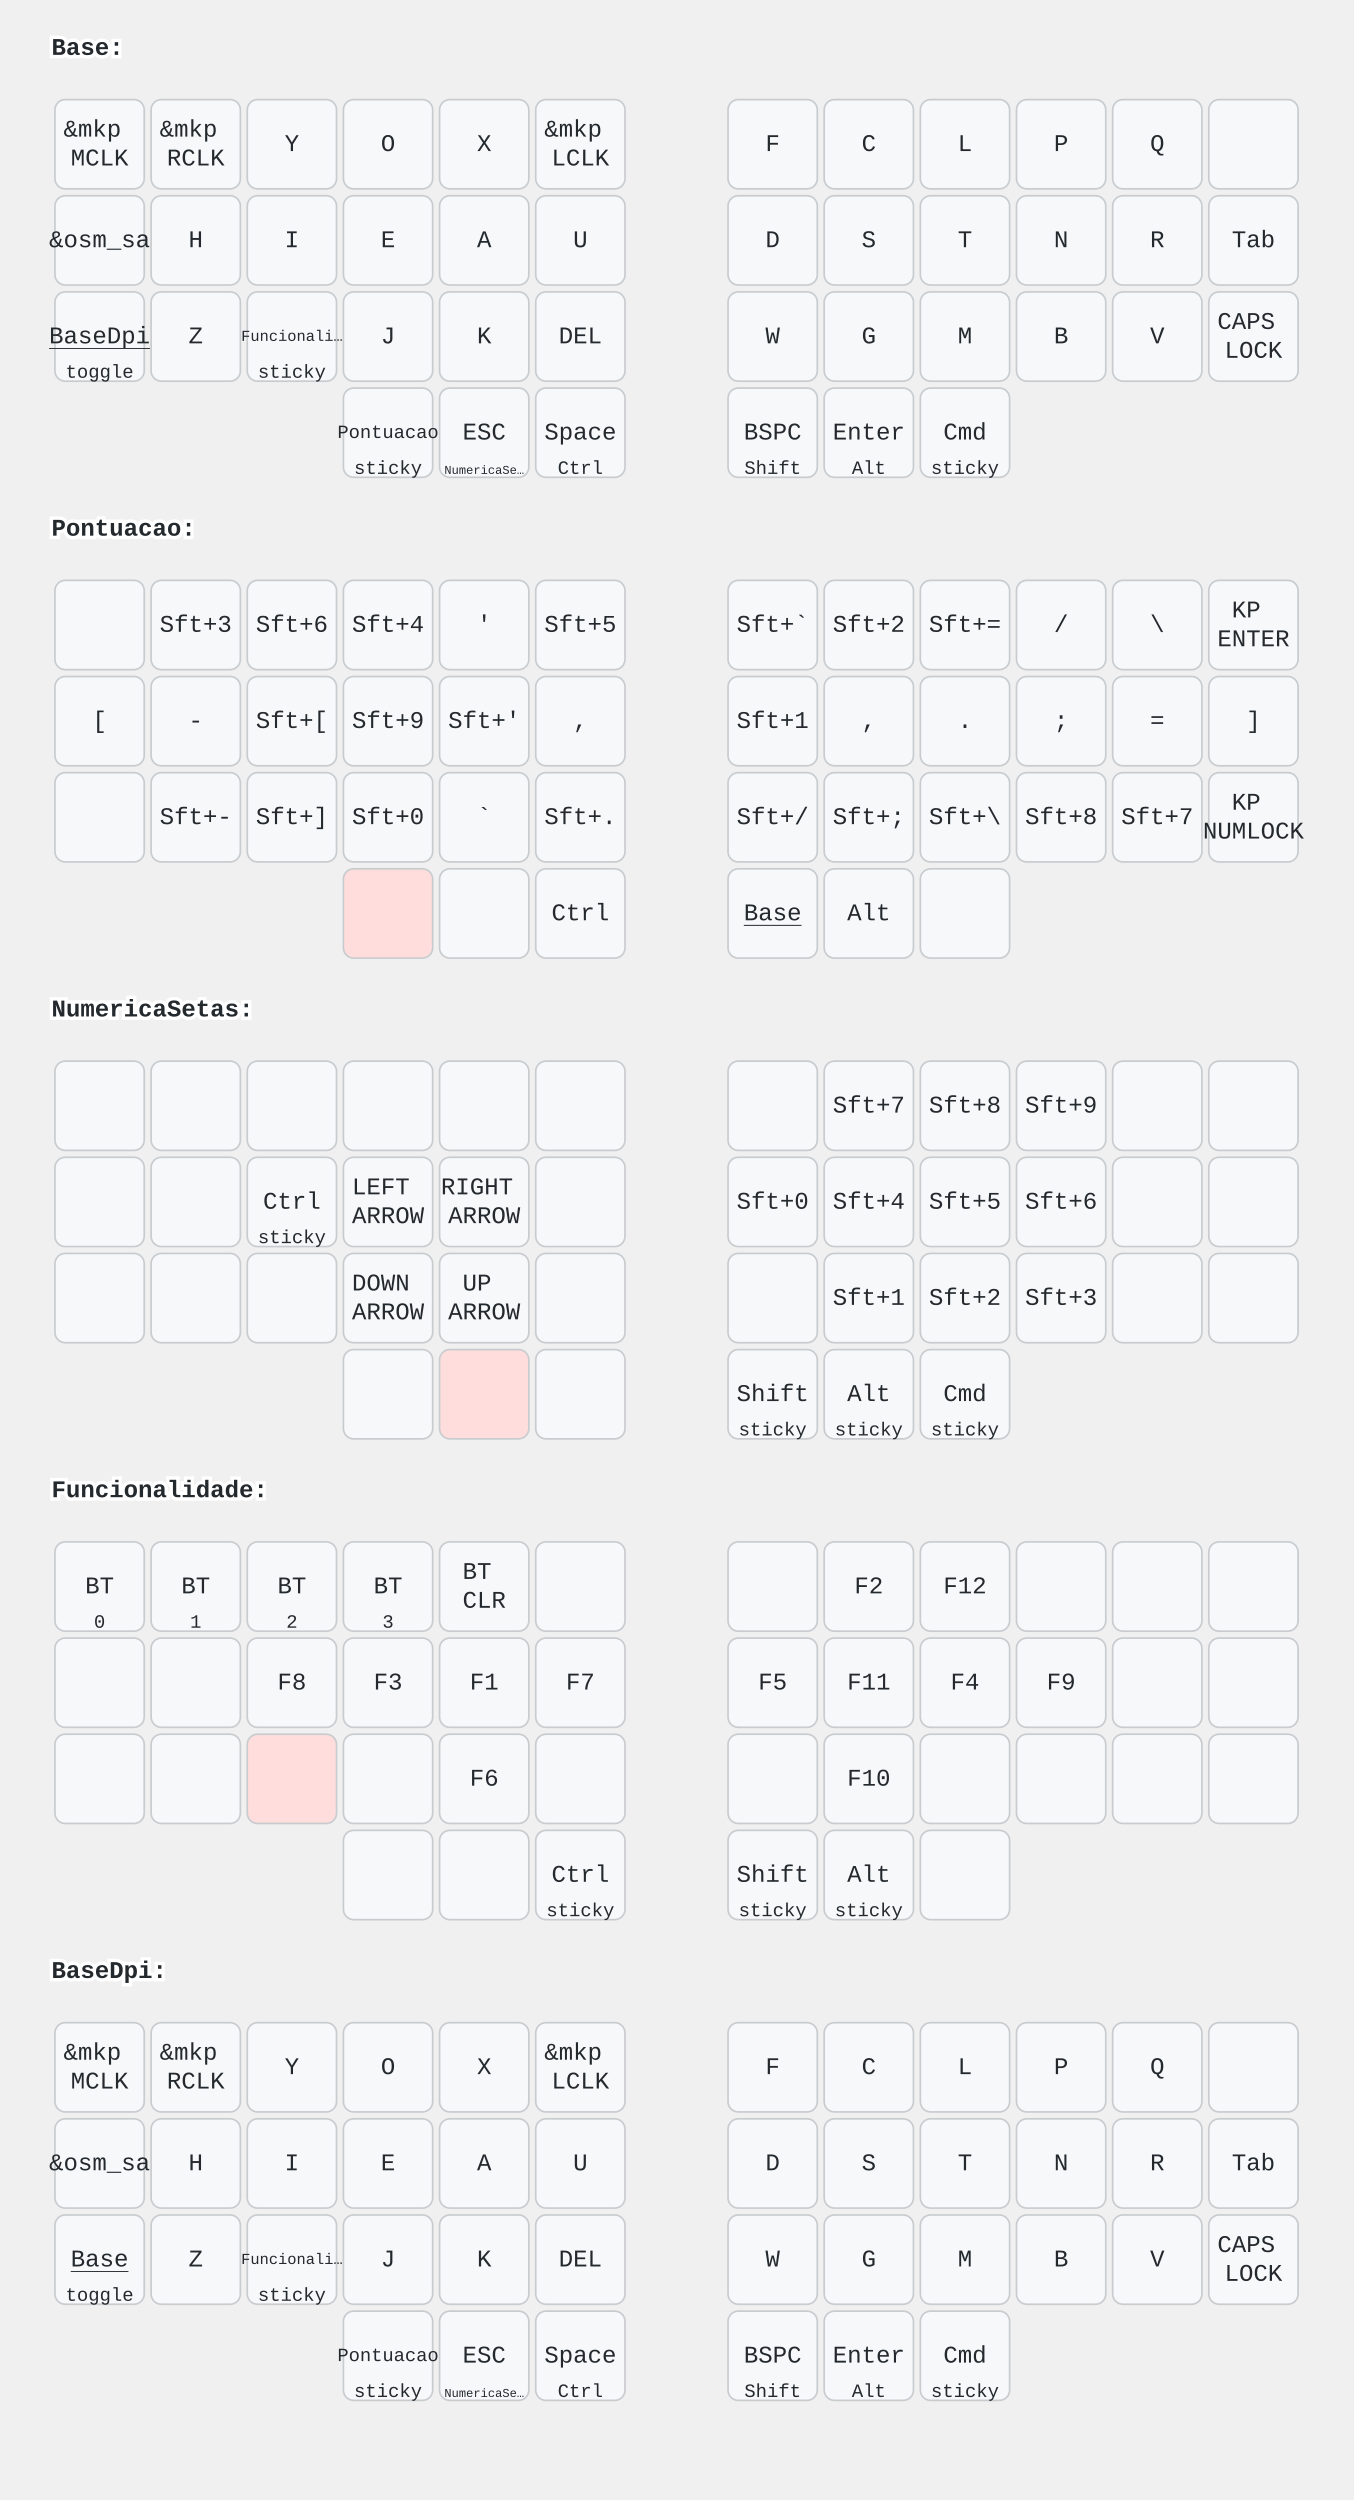
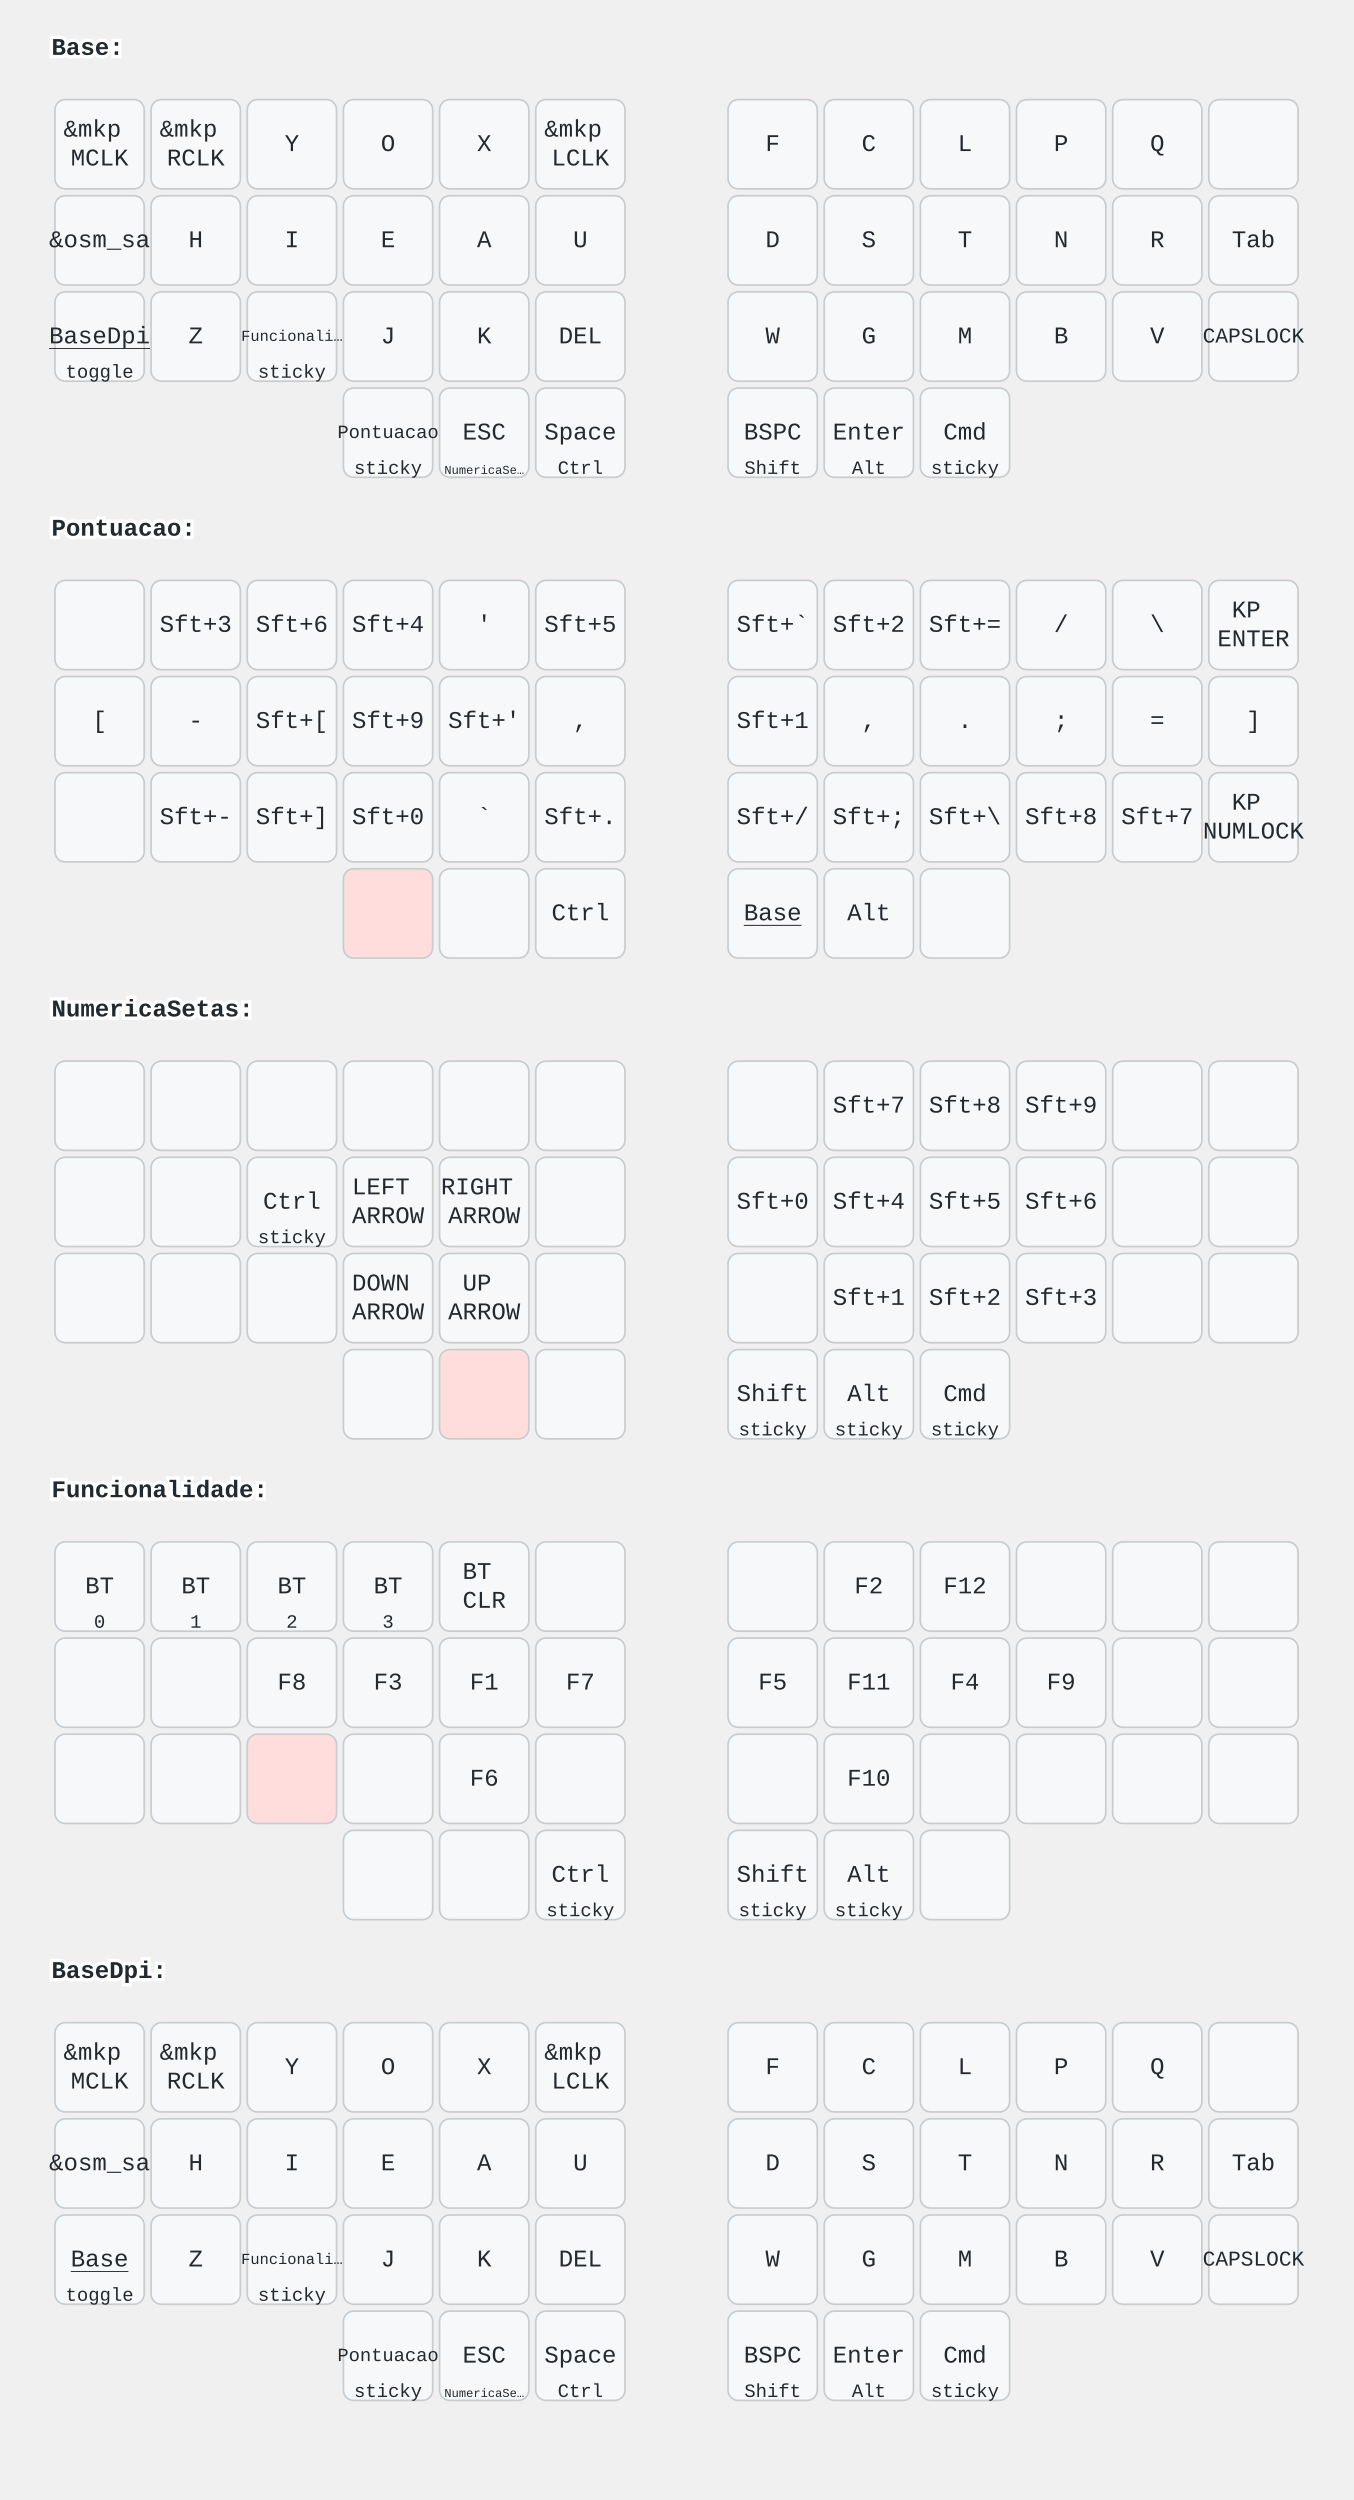
<svg xmlns="http://www.w3.org/2000/svg" width="788" height="1456" viewBox="0 0 788 1456" class="keymap">
  <style>/* inherit to force styles through use tags */
svg path {
    fill: inherit;
}

/* font and background color specifications */
svg.keymap {
    font-family: SFMono-Regular,Consolas,Liberation Mono,Menlo,monospace;
    font-size: 14px;
    font-kerning: normal;
    text-rendering: optimizeLegibility;
    fill: #24292e;
}

/* default key styling */
rect.key {
    fill: #f6f8fa;
}

rect.key, rect.combo {
    stroke: #c9cccf;
    stroke-width: 1;
}

/* default key side styling, only used is draw_key_sides is set */
rect.side {
    filter: brightness(90%);
}

/* color accent for combo boxes */
rect.combo, rect.combo-separate {
    fill: #cdf;
}

/* color accent for held keys */
rect.held, rect.combo.held {
    fill: #fdd;
}

/* color accent for ghost (optional) keys */
rect.ghost, rect.combo.ghost {
    stroke-dasharray: 4, 4;
    stroke-width: 2;
}

text {
    text-anchor: middle;
    dominant-baseline: middle;
}

/* styling for layer labels */
text.label {
    font-weight: bold;
    text-anchor: start;
    stroke: white;
    stroke-width: 4;
    paint-order: stroke;
}

/* styling for optional footer */
text.footer {
    text-anchor: end;
    dominant-baseline: auto;
    stroke: white;
    stroke-width: 4;
    paint-order: stroke;
}

/* styling for combo tap, and key non-tap label text */
text.combo, text.hold, text.shifted, text.left, text.right, text.tl, text.tr, text.bl, text.br {
    font-size: 11px;
}

text.hold, text.bl, text.br {
    text-anchor: middle;
    dominant-baseline: auto;
}

text.shifted, text.tl, text.tr {
    text-anchor: middle;
    dominant-baseline: hanging;
}

text.left, text.tl, text.bl {
    text-anchor: start;
}

text.right, text.tr, text.br {
    text-anchor: end;
}

text.layer-activator {
    text-decoration: underline;
}

/* styling for hold/shifted label text in combo box */
text.combo.hold, text.combo.shifted, text.combo.left, text.combo.right {
    font-size: 8px;
}

/* lighter symbol for transparent keys */
text.trans {
    fill: #7b7e81;
}

/* styling for combo dendrons */
path.combo {
    stroke-width: 1;
    stroke: gray;
    fill: none;
}

/* Start Tabler Icons Cleanup */
/* cannot use height/width with glyphs */
.icon-tabler &gt; path {
    fill: inherit;
    stroke: inherit;
    stroke-width: 2;
}
/* hide tabler's default box */
.icon-tabler &gt; path[stroke="none"][fill="none"] {
    visibility: hidden;
}
/* End Tabler Icons Cleanup */
</style>
  <g transform="translate(30, 0)" class="layer-Base">
    <text x="0" y="28" class="label" id="Base">Base:</text>
    <g transform="translate(0, 56)">
      <g transform="translate(28, 28)" class="key keypos-0">
        <rect rx="6" ry="6" x="-26" y="-26" width="52" height="52" class="key" />
        <text x="0" y="0" class="key tap">
          <tspan x="0" dy="-0.6em">&amp;mkp</tspan>
          <tspan x="0" dy="1.2em">MCLK</tspan>
        </text>
      </g>
      <g transform="translate(84, 28)" class="key keypos-1">
        <rect rx="6" ry="6" x="-26" y="-26" width="52" height="52" class="key" />
        <text x="0" y="0" class="key tap">
          <tspan x="0" dy="-0.6em">&amp;mkp</tspan>
          <tspan x="0" dy="1.2em">RCLK</tspan>
        </text>
      </g>
      <g transform="translate(140, 28)" class="key keypos-2">
        <rect rx="6" ry="6" x="-26" y="-26" width="52" height="52" class="key" />
        <text x="0" y="0" class="key tap">Y</text>
      </g>
      <g transform="translate(196, 28)" class="key keypos-3">
        <rect rx="6" ry="6" x="-26" y="-26" width="52" height="52" class="key" />
        <text x="0" y="0" class="key tap">O</text>
      </g>
      <g transform="translate(252, 28)" class="key keypos-4">
        <rect rx="6" ry="6" x="-26" y="-26" width="52" height="52" class="key" />
        <text x="0" y="0" class="key tap">X</text>
      </g>
      <g transform="translate(308, 28)" class="key keypos-5">
        <rect rx="6" ry="6" x="-26" y="-26" width="52" height="52" class="key" />
        <text x="0" y="0" class="key tap">
          <tspan x="0" dy="-0.6em">&amp;mkp</tspan>
          <tspan x="0" dy="1.2em">LCLK</tspan>
        </text>
      </g>
      <g transform="translate(420, 28)" class="key keypos-6">
        <rect rx="6" ry="6" x="-26" y="-26" width="52" height="52" class="key" />
        <text x="0" y="0" class="key tap">F</text>
      </g>
      <g transform="translate(476, 28)" class="key keypos-7">
        <rect rx="6" ry="6" x="-26" y="-26" width="52" height="52" class="key" />
        <text x="0" y="0" class="key tap">C</text>
      </g>
      <g transform="translate(532, 28)" class="key keypos-8">
        <rect rx="6" ry="6" x="-26" y="-26" width="52" height="52" class="key" />
        <text x="0" y="0" class="key tap">L</text>
      </g>
      <g transform="translate(588, 28)" class="key keypos-9">
        <rect rx="6" ry="6" x="-26" y="-26" width="52" height="52" class="key" />
        <text x="0" y="0" class="key tap">P</text>
      </g>
      <g transform="translate(644, 28)" class="key keypos-10">
        <rect rx="6" ry="6" x="-26" y="-26" width="52" height="52" class="key" />
        <text x="0" y="0" class="key tap">Q</text>
      </g>
      <g transform="translate(700, 28)" class="key keypos-11">
        <rect rx="6" ry="6" x="-26" y="-26" width="52" height="52" class="key" />
      </g>
      <g transform="translate(28, 84)" class="key keypos-12">
        <rect rx="6" ry="6" x="-26" y="-26" width="52" height="52" class="key" />
        <text x="0" y="0" class="key tap">&amp;osm_sa</text>
      </g>
      <g transform="translate(84, 84)" class="key keypos-13">
        <rect rx="6" ry="6" x="-26" y="-26" width="52" height="52" class="key" />
        <text x="0" y="0" class="key tap">H</text>
      </g>
      <g transform="translate(140, 84)" class="key keypos-14">
        <rect rx="6" ry="6" x="-26" y="-26" width="52" height="52" class="key" />
        <text x="0" y="0" class="key tap">I</text>
      </g>
      <g transform="translate(196, 84)" class="key keypos-15">
        <rect rx="6" ry="6" x="-26" y="-26" width="52" height="52" class="key" />
        <text x="0" y="0" class="key tap">E</text>
      </g>
      <g transform="translate(252, 84)" class="key keypos-16">
        <rect rx="6" ry="6" x="-26" y="-26" width="52" height="52" class="key" />
        <text x="0" y="0" class="key tap">A</text>
      </g>
      <g transform="translate(308, 84)" class="key keypos-17">
        <rect rx="6" ry="6" x="-26" y="-26" width="52" height="52" class="key" />
        <text x="0" y="0" class="key tap">U</text>
      </g>
      <g transform="translate(420, 84)" class="key keypos-18">
        <rect rx="6" ry="6" x="-26" y="-26" width="52" height="52" class="key" />
        <text x="0" y="0" class="key tap">D</text>
      </g>
      <g transform="translate(476, 84)" class="key keypos-19">
        <rect rx="6" ry="6" x="-26" y="-26" width="52" height="52" class="key" />
        <text x="0" y="0" class="key tap">S</text>
      </g>
      <g transform="translate(532, 84)" class="key keypos-20">
        <rect rx="6" ry="6" x="-26" y="-26" width="52" height="52" class="key" />
        <text x="0" y="0" class="key tap">T</text>
      </g>
      <g transform="translate(588, 84)" class="key keypos-21">
        <rect rx="6" ry="6" x="-26" y="-26" width="52" height="52" class="key" />
        <text x="0" y="0" class="key tap">N</text>
      </g>
      <g transform="translate(644, 84)" class="key keypos-22">
        <rect rx="6" ry="6" x="-26" y="-26" width="52" height="52" class="key" />
        <text x="0" y="0" class="key tap">R</text>
      </g>
      <g transform="translate(700, 84)" class="key keypos-23">
        <rect rx="6" ry="6" x="-26" y="-26" width="52" height="52" class="key" />
        <text x="0" y="0" class="key tap">Tab</text>
      </g>
      <g transform="translate(28, 140)" class="key keypos-24">
        <rect rx="6" ry="6" x="-26" y="-26" width="52" height="52" class="key" />
        <a href="#BaseDpi">
          <text x="0" y="0" class="key tap layer-activator">BaseDpi</text>
        </a>
        <text x="0" y="24" class="key hold">toggle</text>
      </g>
      <g transform="translate(84, 140)" class="key keypos-25">
        <rect rx="6" ry="6" x="-26" y="-26" width="52" height="52" class="key" />
        <text x="0" y="0" class="key tap">Z</text>
      </g>
      <g transform="translate(140, 140)" class="key keypos-26">
        <rect rx="6" ry="6" x="-26" y="-26" width="52" height="52" class="key" />
        <a href="#Funcionalidade">
          <text x="0" y="0" class="key tap layer-activator">
            <tspan style="font-size: 64%">Funcionali…</tspan>
          </text>
        </a>
        <text x="0" y="24" class="key hold">sticky</text>
      </g>
      <g transform="translate(196, 140)" class="key keypos-27">
        <rect rx="6" ry="6" x="-26" y="-26" width="52" height="52" class="key" />
        <text x="0" y="0" class="key tap">J</text>
      </g>
      <g transform="translate(252, 140)" class="key keypos-28">
        <rect rx="6" ry="6" x="-26" y="-26" width="52" height="52" class="key" />
        <text x="0" y="0" class="key tap">K</text>
      </g>
      <g transform="translate(308, 140)" class="key keypos-29">
        <rect rx="6" ry="6" x="-26" y="-26" width="52" height="52" class="key" />
        <text x="0" y="0" class="key tap">DEL</text>
      </g>
      <g transform="translate(420, 140)" class="key keypos-30">
        <rect rx="6" ry="6" x="-26" y="-26" width="52" height="52" class="key" />
        <text x="0" y="0" class="key tap">W</text>
      </g>
      <g transform="translate(476, 140)" class="key keypos-31">
        <rect rx="6" ry="6" x="-26" y="-26" width="52" height="52" class="key" />
        <text x="0" y="0" class="key tap">G</text>
      </g>
      <g transform="translate(532, 140)" class="key keypos-32">
        <rect rx="6" ry="6" x="-26" y="-26" width="52" height="52" class="key" />
        <text x="0" y="0" class="key tap">M</text>
      </g>
      <g transform="translate(588, 140)" class="key keypos-33">
        <rect rx="6" ry="6" x="-26" y="-26" width="52" height="52" class="key" />
        <text x="0" y="0" class="key tap">B</text>
      </g>
      <g transform="translate(644, 140)" class="key keypos-34">
        <rect rx="6" ry="6" x="-26" y="-26" width="52" height="52" class="key" />
        <text x="0" y="0" class="key tap">V</text>
      </g>
      <g transform="translate(700, 140)" class="key keypos-35">
        <rect rx="6" ry="6" x="-26" y="-26" width="52" height="52" class="key" />
        <text x="0" y="0" class="key tap">
-           <tspan x="0" dy="-0.6em">CAPS</tspan>
-           <tspan x="0" dy="1.2em">LOCK</tspan>
+           <tspan style="font-size: 88%">CAPSLOCK</tspan>
        </text>
      </g>
      <g transform="translate(196, 196)" class="key keypos-36">
        <rect rx="6" ry="6" x="-26" y="-26" width="52" height="52" class="key" />
        <a href="#Pontuacao">
          <text x="0" y="0" class="key tap layer-activator">
            <tspan style="font-size: 78%">Pontuacao</tspan>
          </text>
        </a>
        <text x="0" y="24" class="key hold">sticky</text>
      </g>
      <g transform="translate(252, 196)" class="key keypos-37">
        <rect rx="6" ry="6" x="-26" y="-26" width="52" height="52" class="key" />
        <text x="0" y="0" class="key tap">ESC</text>
        <a href="#NumericaSetas">
          <text x="0" y="24" class="key hold layer-activator">
            <tspan style="font-size: 64%">NumericaSe…</tspan>
          </text>
        </a>
      </g>
      <g transform="translate(308, 196)" class="key keypos-38">
        <rect rx="6" ry="6" x="-26" y="-26" width="52" height="52" class="key" />
        <text x="0" y="0" class="key tap">Space</text>
        <text x="0" y="24" class="key hold">Ctrl</text>
      </g>
      <g transform="translate(420, 196)" class="key keypos-39">
        <rect rx="6" ry="6" x="-26" y="-26" width="52" height="52" class="key" />
        <text x="0" y="0" class="key tap">BSPC</text>
        <text x="0" y="24" class="key hold">Shift</text>
      </g>
      <g transform="translate(476, 196)" class="key keypos-40">
        <rect rx="6" ry="6" x="-26" y="-26" width="52" height="52" class="key" />
        <text x="0" y="0" class="key tap">Enter</text>
        <text x="0" y="24" class="key hold">Alt</text>
      </g>
      <g transform="translate(532, 196)" class="key keypos-41">
        <rect rx="6" ry="6" x="-26" y="-26" width="52" height="52" class="key" />
        <text x="0" y="0" class="key tap">Cmd</text>
        <text x="0" y="24" class="key hold">sticky</text>
      </g>
    </g>
  </g>
  <g transform="translate(30, 280)" class="layer-Pontuacao">
    <text x="0" y="28" class="label" id="Pontuacao">Pontuacao:</text>
    <g transform="translate(0, 56)">
      <g transform="translate(28, 28)" class="key keypos-0">
        <rect rx="6" ry="6" x="-26" y="-26" width="52" height="52" class="key" />
      </g>
      <g transform="translate(84, 28)" class="key keypos-1">
        <rect rx="6" ry="6" x="-26" y="-26" width="52" height="52" class="key" />
        <text x="0" y="0" class="key tap">Sft+3</text>
      </g>
      <g transform="translate(140, 28)" class="key keypos-2">
        <rect rx="6" ry="6" x="-26" y="-26" width="52" height="52" class="key" />
        <text x="0" y="0" class="key tap">Sft+6</text>
      </g>
      <g transform="translate(196, 28)" class="key keypos-3">
        <rect rx="6" ry="6" x="-26" y="-26" width="52" height="52" class="key" />
        <text x="0" y="0" class="key tap">Sft+4</text>
      </g>
      <g transform="translate(252, 28)" class="key keypos-4">
        <rect rx="6" ry="6" x="-26" y="-26" width="52" height="52" class="key" />
        <text x="0" y="0" class="key tap">'</text>
      </g>
      <g transform="translate(308, 28)" class="key keypos-5">
        <rect rx="6" ry="6" x="-26" y="-26" width="52" height="52" class="key" />
        <text x="0" y="0" class="key tap">Sft+5</text>
      </g>
      <g transform="translate(420, 28)" class="key keypos-6">
        <rect rx="6" ry="6" x="-26" y="-26" width="52" height="52" class="key" />
        <text x="0" y="0" class="key tap">Sft+`</text>
      </g>
      <g transform="translate(476, 28)" class="key keypos-7">
        <rect rx="6" ry="6" x="-26" y="-26" width="52" height="52" class="key" />
        <text x="0" y="0" class="key tap">Sft+2</text>
      </g>
      <g transform="translate(532, 28)" class="key keypos-8">
        <rect rx="6" ry="6" x="-26" y="-26" width="52" height="52" class="key" />
        <text x="0" y="0" class="key tap">Sft+=</text>
      </g>
      <g transform="translate(588, 28)" class="key keypos-9">
        <rect rx="6" ry="6" x="-26" y="-26" width="52" height="52" class="key" />
        <text x="0" y="0" class="key tap">/</text>
      </g>
      <g transform="translate(644, 28)" class="key keypos-10">
        <rect rx="6" ry="6" x="-26" y="-26" width="52" height="52" class="key" />
        <text x="0" y="0" class="key tap">\</text>
      </g>
      <g transform="translate(700, 28)" class="key keypos-11">
        <rect rx="6" ry="6" x="-26" y="-26" width="52" height="52" class="key" />
        <text x="0" y="0" class="key tap">
          <tspan x="0" dy="-0.6em">KP</tspan>
          <tspan x="0" dy="1.2em">ENTER</tspan>
        </text>
      </g>
      <g transform="translate(28, 84)" class="key keypos-12">
        <rect rx="6" ry="6" x="-26" y="-26" width="52" height="52" class="key" />
        <text x="0" y="0" class="key tap">[</text>
      </g>
      <g transform="translate(84, 84)" class="key keypos-13">
        <rect rx="6" ry="6" x="-26" y="-26" width="52" height="52" class="key" />
        <text x="0" y="0" class="key tap">-</text>
      </g>
      <g transform="translate(140, 84)" class="key keypos-14">
        <rect rx="6" ry="6" x="-26" y="-26" width="52" height="52" class="key" />
        <text x="0" y="0" class="key tap">Sft+[</text>
      </g>
      <g transform="translate(196, 84)" class="key keypos-15">
        <rect rx="6" ry="6" x="-26" y="-26" width="52" height="52" class="key" />
        <text x="0" y="0" class="key tap">Sft+9</text>
      </g>
      <g transform="translate(252, 84)" class="key keypos-16">
        <rect rx="6" ry="6" x="-26" y="-26" width="52" height="52" class="key" />
        <text x="0" y="0" class="key tap">Sft+'</text>
      </g>
      <g transform="translate(308, 84)" class="key keypos-17">
        <rect rx="6" ry="6" x="-26" y="-26" width="52" height="52" class="key" />
        <text x="0" y="0" class="key tap">,</text>
      </g>
      <g transform="translate(420, 84)" class="key keypos-18">
        <rect rx="6" ry="6" x="-26" y="-26" width="52" height="52" class="key" />
        <text x="0" y="0" class="key tap">Sft+1</text>
      </g>
      <g transform="translate(476, 84)" class="key keypos-19">
        <rect rx="6" ry="6" x="-26" y="-26" width="52" height="52" class="key" />
        <text x="0" y="0" class="key tap">,</text>
      </g>
      <g transform="translate(532, 84)" class="key keypos-20">
        <rect rx="6" ry="6" x="-26" y="-26" width="52" height="52" class="key" />
        <text x="0" y="0" class="key tap">.</text>
      </g>
      <g transform="translate(588, 84)" class="key keypos-21">
        <rect rx="6" ry="6" x="-26" y="-26" width="52" height="52" class="key" />
        <text x="0" y="0" class="key tap">;</text>
      </g>
      <g transform="translate(644, 84)" class="key keypos-22">
        <rect rx="6" ry="6" x="-26" y="-26" width="52" height="52" class="key" />
        <text x="0" y="0" class="key tap">=</text>
      </g>
      <g transform="translate(700, 84)" class="key keypos-23">
        <rect rx="6" ry="6" x="-26" y="-26" width="52" height="52" class="key" />
        <text x="0" y="0" class="key tap">]</text>
      </g>
      <g transform="translate(28, 140)" class="key keypos-24">
        <rect rx="6" ry="6" x="-26" y="-26" width="52" height="52" class="key" />
      </g>
      <g transform="translate(84, 140)" class="key keypos-25">
        <rect rx="6" ry="6" x="-26" y="-26" width="52" height="52" class="key" />
        <text x="0" y="0" class="key tap">Sft+-</text>
      </g>
      <g transform="translate(140, 140)" class="key keypos-26">
        <rect rx="6" ry="6" x="-26" y="-26" width="52" height="52" class="key" />
        <text x="0" y="0" class="key tap">Sft+]</text>
      </g>
      <g transform="translate(196, 140)" class="key keypos-27">
        <rect rx="6" ry="6" x="-26" y="-26" width="52" height="52" class="key" />
        <text x="0" y="0" class="key tap">Sft+0</text>
      </g>
      <g transform="translate(252, 140)" class="key keypos-28">
        <rect rx="6" ry="6" x="-26" y="-26" width="52" height="52" class="key" />
        <text x="0" y="0" class="key tap">`</text>
      </g>
      <g transform="translate(308, 140)" class="key keypos-29">
        <rect rx="6" ry="6" x="-26" y="-26" width="52" height="52" class="key" />
        <text x="0" y="0" class="key tap">Sft+.</text>
      </g>
      <g transform="translate(420, 140)" class="key keypos-30">
        <rect rx="6" ry="6" x="-26" y="-26" width="52" height="52" class="key" />
        <text x="0" y="0" class="key tap">Sft+/</text>
      </g>
      <g transform="translate(476, 140)" class="key keypos-31">
        <rect rx="6" ry="6" x="-26" y="-26" width="52" height="52" class="key" />
        <text x="0" y="0" class="key tap">Sft+;</text>
      </g>
      <g transform="translate(532, 140)" class="key keypos-32">
        <rect rx="6" ry="6" x="-26" y="-26" width="52" height="52" class="key" />
        <text x="0" y="0" class="key tap">Sft+\</text>
      </g>
      <g transform="translate(588, 140)" class="key keypos-33">
        <rect rx="6" ry="6" x="-26" y="-26" width="52" height="52" class="key" />
        <text x="0" y="0" class="key tap">Sft+8</text>
      </g>
      <g transform="translate(644, 140)" class="key keypos-34">
        <rect rx="6" ry="6" x="-26" y="-26" width="52" height="52" class="key" />
        <text x="0" y="0" class="key tap">Sft+7</text>
      </g>
      <g transform="translate(700, 140)" class="key keypos-35">
        <rect rx="6" ry="6" x="-26" y="-26" width="52" height="52" class="key" />
        <text x="0" y="0" class="key tap">
          <tspan x="0" dy="-0.6em">KP</tspan>
          <tspan x="0" dy="1.2em">NUMLOCK</tspan>
        </text>
      </g>
      <g transform="translate(196, 196)" class="key held keypos-36">
        <rect rx="6" ry="6" x="-26" y="-26" width="52" height="52" class="key held" />
      </g>
      <g transform="translate(252, 196)" class="key keypos-37">
        <rect rx="6" ry="6" x="-26" y="-26" width="52" height="52" class="key" />
      </g>
      <g transform="translate(308, 196)" class="key keypos-38">
        <rect rx="6" ry="6" x="-26" y="-26" width="52" height="52" class="key" />
        <text x="0" y="0" class="key tap">Ctrl</text>
      </g>
      <g transform="translate(420, 196)" class="key keypos-39">
        <rect rx="6" ry="6" x="-26" y="-26" width="52" height="52" class="key" />
        <a href="#Base">
          <text x="0" y="0" class="key tap layer-activator">Base</text>
        </a>
      </g>
      <g transform="translate(476, 196)" class="key keypos-40">
        <rect rx="6" ry="6" x="-26" y="-26" width="52" height="52" class="key" />
        <text x="0" y="0" class="key tap">Alt</text>
      </g>
      <g transform="translate(532, 196)" class="key keypos-41">
        <rect rx="6" ry="6" x="-26" y="-26" width="52" height="52" class="key" />
      </g>
    </g>
  </g>
  <g transform="translate(30, 560)" class="layer-NumericaSetas">
    <text x="0" y="28" class="label" id="NumericaSetas">NumericaSetas:</text>
    <g transform="translate(0, 56)">
      <g transform="translate(28, 28)" class="key keypos-0">
        <rect rx="6" ry="6" x="-26" y="-26" width="52" height="52" class="key" />
      </g>
      <g transform="translate(84, 28)" class="key keypos-1">
        <rect rx="6" ry="6" x="-26" y="-26" width="52" height="52" class="key" />
      </g>
      <g transform="translate(140, 28)" class="key keypos-2">
        <rect rx="6" ry="6" x="-26" y="-26" width="52" height="52" class="key" />
      </g>
      <g transform="translate(196, 28)" class="key keypos-3">
        <rect rx="6" ry="6" x="-26" y="-26" width="52" height="52" class="key" />
      </g>
      <g transform="translate(252, 28)" class="key keypos-4">
        <rect rx="6" ry="6" x="-26" y="-26" width="52" height="52" class="key" />
      </g>
      <g transform="translate(308, 28)" class="key keypos-5">
        <rect rx="6" ry="6" x="-26" y="-26" width="52" height="52" class="key" />
      </g>
      <g transform="translate(420, 28)" class="key keypos-6">
        <rect rx="6" ry="6" x="-26" y="-26" width="52" height="52" class="key" />
      </g>
      <g transform="translate(476, 28)" class="key keypos-7">
        <rect rx="6" ry="6" x="-26" y="-26" width="52" height="52" class="key" />
        <text x="0" y="0" class="key tap">Sft+7</text>
      </g>
      <g transform="translate(532, 28)" class="key keypos-8">
        <rect rx="6" ry="6" x="-26" y="-26" width="52" height="52" class="key" />
        <text x="0" y="0" class="key tap">Sft+8</text>
      </g>
      <g transform="translate(588, 28)" class="key keypos-9">
        <rect rx="6" ry="6" x="-26" y="-26" width="52" height="52" class="key" />
        <text x="0" y="0" class="key tap">Sft+9</text>
      </g>
      <g transform="translate(644, 28)" class="key keypos-10">
        <rect rx="6" ry="6" x="-26" y="-26" width="52" height="52" class="key" />
      </g>
      <g transform="translate(700, 28)" class="key keypos-11">
        <rect rx="6" ry="6" x="-26" y="-26" width="52" height="52" class="key" />
      </g>
      <g transform="translate(28, 84)" class="key keypos-12">
        <rect rx="6" ry="6" x="-26" y="-26" width="52" height="52" class="key" />
      </g>
      <g transform="translate(84, 84)" class="key keypos-13">
        <rect rx="6" ry="6" x="-26" y="-26" width="52" height="52" class="key" />
      </g>
      <g transform="translate(140, 84)" class="key keypos-14">
        <rect rx="6" ry="6" x="-26" y="-26" width="52" height="52" class="key" />
        <text x="0" y="0" class="key tap">Ctrl</text>
        <text x="0" y="24" class="key hold">sticky</text>
      </g>
      <g transform="translate(196, 84)" class="key keypos-15">
        <rect rx="6" ry="6" x="-26" y="-26" width="52" height="52" class="key" />
        <text x="0" y="0" class="key tap">
          <tspan x="0" dy="-0.6em">LEFT</tspan>
          <tspan x="0" dy="1.2em">ARROW</tspan>
        </text>
      </g>
      <g transform="translate(252, 84)" class="key keypos-16">
        <rect rx="6" ry="6" x="-26" y="-26" width="52" height="52" class="key" />
        <text x="0" y="0" class="key tap">
          <tspan x="0" dy="-0.6em">RIGHT</tspan>
          <tspan x="0" dy="1.2em">ARROW</tspan>
        </text>
      </g>
      <g transform="translate(308, 84)" class="key keypos-17">
        <rect rx="6" ry="6" x="-26" y="-26" width="52" height="52" class="key" />
      </g>
      <g transform="translate(420, 84)" class="key keypos-18">
        <rect rx="6" ry="6" x="-26" y="-26" width="52" height="52" class="key" />
        <text x="0" y="0" class="key tap">Sft+0</text>
      </g>
      <g transform="translate(476, 84)" class="key keypos-19">
        <rect rx="6" ry="6" x="-26" y="-26" width="52" height="52" class="key" />
        <text x="0" y="0" class="key tap">Sft+4</text>
      </g>
      <g transform="translate(532, 84)" class="key keypos-20">
        <rect rx="6" ry="6" x="-26" y="-26" width="52" height="52" class="key" />
        <text x="0" y="0" class="key tap">Sft+5</text>
      </g>
      <g transform="translate(588, 84)" class="key keypos-21">
        <rect rx="6" ry="6" x="-26" y="-26" width="52" height="52" class="key" />
        <text x="0" y="0" class="key tap">Sft+6</text>
      </g>
      <g transform="translate(644, 84)" class="key keypos-22">
        <rect rx="6" ry="6" x="-26" y="-26" width="52" height="52" class="key" />
      </g>
      <g transform="translate(700, 84)" class="key keypos-23">
        <rect rx="6" ry="6" x="-26" y="-26" width="52" height="52" class="key" />
      </g>
      <g transform="translate(28, 140)" class="key keypos-24">
        <rect rx="6" ry="6" x="-26" y="-26" width="52" height="52" class="key" />
      </g>
      <g transform="translate(84, 140)" class="key keypos-25">
        <rect rx="6" ry="6" x="-26" y="-26" width="52" height="52" class="key" />
      </g>
      <g transform="translate(140, 140)" class="key keypos-26">
        <rect rx="6" ry="6" x="-26" y="-26" width="52" height="52" class="key" />
      </g>
      <g transform="translate(196, 140)" class="key keypos-27">
        <rect rx="6" ry="6" x="-26" y="-26" width="52" height="52" class="key" />
        <text x="0" y="0" class="key tap">
          <tspan x="0" dy="-0.6em">DOWN</tspan>
          <tspan x="0" dy="1.2em">ARROW</tspan>
        </text>
      </g>
      <g transform="translate(252, 140)" class="key keypos-28">
        <rect rx="6" ry="6" x="-26" y="-26" width="52" height="52" class="key" />
        <text x="0" y="0" class="key tap">
          <tspan x="0" dy="-0.6em">UP</tspan>
          <tspan x="0" dy="1.2em">ARROW</tspan>
        </text>
      </g>
      <g transform="translate(308, 140)" class="key keypos-29">
        <rect rx="6" ry="6" x="-26" y="-26" width="52" height="52" class="key" />
      </g>
      <g transform="translate(420, 140)" class="key keypos-30">
        <rect rx="6" ry="6" x="-26" y="-26" width="52" height="52" class="key" />
      </g>
      <g transform="translate(476, 140)" class="key keypos-31">
        <rect rx="6" ry="6" x="-26" y="-26" width="52" height="52" class="key" />
        <text x="0" y="0" class="key tap">Sft+1</text>
      </g>
      <g transform="translate(532, 140)" class="key keypos-32">
        <rect rx="6" ry="6" x="-26" y="-26" width="52" height="52" class="key" />
        <text x="0" y="0" class="key tap">Sft+2</text>
      </g>
      <g transform="translate(588, 140)" class="key keypos-33">
        <rect rx="6" ry="6" x="-26" y="-26" width="52" height="52" class="key" />
        <text x="0" y="0" class="key tap">Sft+3</text>
      </g>
      <g transform="translate(644, 140)" class="key keypos-34">
        <rect rx="6" ry="6" x="-26" y="-26" width="52" height="52" class="key" />
      </g>
      <g transform="translate(700, 140)" class="key keypos-35">
        <rect rx="6" ry="6" x="-26" y="-26" width="52" height="52" class="key" />
      </g>
      <g transform="translate(196, 196)" class="key keypos-36">
        <rect rx="6" ry="6" x="-26" y="-26" width="52" height="52" class="key" />
      </g>
      <g transform="translate(252, 196)" class="key held keypos-37">
        <rect rx="6" ry="6" x="-26" y="-26" width="52" height="52" class="key held" />
      </g>
      <g transform="translate(308, 196)" class="key keypos-38">
        <rect rx="6" ry="6" x="-26" y="-26" width="52" height="52" class="key" />
      </g>
      <g transform="translate(420, 196)" class="key keypos-39">
        <rect rx="6" ry="6" x="-26" y="-26" width="52" height="52" class="key" />
        <text x="0" y="0" class="key tap">Shift</text>
        <text x="0" y="24" class="key hold">sticky</text>
      </g>
      <g transform="translate(476, 196)" class="key keypos-40">
        <rect rx="6" ry="6" x="-26" y="-26" width="52" height="52" class="key" />
        <text x="0" y="0" class="key tap">Alt</text>
        <text x="0" y="24" class="key hold">sticky</text>
      </g>
      <g transform="translate(532, 196)" class="key keypos-41">
        <rect rx="6" ry="6" x="-26" y="-26" width="52" height="52" class="key" />
        <text x="0" y="0" class="key tap">Cmd</text>
        <text x="0" y="24" class="key hold">sticky</text>
      </g>
    </g>
  </g>
  <g transform="translate(30, 840)" class="layer-Funcionalidade">
    <text x="0" y="28" class="label" id="Funcionalidade">Funcionalidade:</text>
    <g transform="translate(0, 56)">
      <g transform="translate(28, 28)" class="key keypos-0">
        <rect rx="6" ry="6" x="-26" y="-26" width="52" height="52" class="key" />
        <text x="0" y="0" class="key tap">BT</text>
        <text x="0" y="24" class="key hold">0</text>
      </g>
      <g transform="translate(84, 28)" class="key keypos-1">
        <rect rx="6" ry="6" x="-26" y="-26" width="52" height="52" class="key" />
        <text x="0" y="0" class="key tap">BT</text>
        <text x="0" y="24" class="key hold">1</text>
      </g>
      <g transform="translate(140, 28)" class="key keypos-2">
        <rect rx="6" ry="6" x="-26" y="-26" width="52" height="52" class="key" />
        <text x="0" y="0" class="key tap">BT</text>
        <text x="0" y="24" class="key hold">2</text>
      </g>
      <g transform="translate(196, 28)" class="key keypos-3">
        <rect rx="6" ry="6" x="-26" y="-26" width="52" height="52" class="key" />
        <text x="0" y="0" class="key tap">BT</text>
        <text x="0" y="24" class="key hold">3</text>
      </g>
      <g transform="translate(252, 28)" class="key keypos-4">
        <rect rx="6" ry="6" x="-26" y="-26" width="52" height="52" class="key" />
        <text x="0" y="0" class="key tap">
          <tspan x="0" dy="-0.6em">BT</tspan>
          <tspan x="0" dy="1.2em">CLR</tspan>
        </text>
      </g>
      <g transform="translate(308, 28)" class="key keypos-5">
        <rect rx="6" ry="6" x="-26" y="-26" width="52" height="52" class="key" />
      </g>
      <g transform="translate(420, 28)" class="key keypos-6">
        <rect rx="6" ry="6" x="-26" y="-26" width="52" height="52" class="key" />
      </g>
      <g transform="translate(476, 28)" class="key keypos-7">
        <rect rx="6" ry="6" x="-26" y="-26" width="52" height="52" class="key" />
        <text x="0" y="0" class="key tap">F2</text>
      </g>
      <g transform="translate(532, 28)" class="key keypos-8">
        <rect rx="6" ry="6" x="-26" y="-26" width="52" height="52" class="key" />
        <text x="0" y="0" class="key tap">F12</text>
      </g>
      <g transform="translate(588, 28)" class="key keypos-9">
        <rect rx="6" ry="6" x="-26" y="-26" width="52" height="52" class="key" />
      </g>
      <g transform="translate(644, 28)" class="key keypos-10">
        <rect rx="6" ry="6" x="-26" y="-26" width="52" height="52" class="key" />
      </g>
      <g transform="translate(700, 28)" class="key keypos-11">
        <rect rx="6" ry="6" x="-26" y="-26" width="52" height="52" class="key" />
      </g>
      <g transform="translate(28, 84)" class="key keypos-12">
        <rect rx="6" ry="6" x="-26" y="-26" width="52" height="52" class="key" />
      </g>
      <g transform="translate(84, 84)" class="key keypos-13">
        <rect rx="6" ry="6" x="-26" y="-26" width="52" height="52" class="key" />
      </g>
      <g transform="translate(140, 84)" class="key keypos-14">
        <rect rx="6" ry="6" x="-26" y="-26" width="52" height="52" class="key" />
        <text x="0" y="0" class="key tap">F8</text>
      </g>
      <g transform="translate(196, 84)" class="key keypos-15">
        <rect rx="6" ry="6" x="-26" y="-26" width="52" height="52" class="key" />
        <text x="0" y="0" class="key tap">F3</text>
      </g>
      <g transform="translate(252, 84)" class="key keypos-16">
        <rect rx="6" ry="6" x="-26" y="-26" width="52" height="52" class="key" />
        <text x="0" y="0" class="key tap">F1</text>
      </g>
      <g transform="translate(308, 84)" class="key keypos-17">
        <rect rx="6" ry="6" x="-26" y="-26" width="52" height="52" class="key" />
        <text x="0" y="0" class="key tap">F7</text>
      </g>
      <g transform="translate(420, 84)" class="key keypos-18">
        <rect rx="6" ry="6" x="-26" y="-26" width="52" height="52" class="key" />
        <text x="0" y="0" class="key tap">F5</text>
      </g>
      <g transform="translate(476, 84)" class="key keypos-19">
        <rect rx="6" ry="6" x="-26" y="-26" width="52" height="52" class="key" />
        <text x="0" y="0" class="key tap">F11</text>
      </g>
      <g transform="translate(532, 84)" class="key keypos-20">
        <rect rx="6" ry="6" x="-26" y="-26" width="52" height="52" class="key" />
        <text x="0" y="0" class="key tap">F4</text>
      </g>
      <g transform="translate(588, 84)" class="key keypos-21">
        <rect rx="6" ry="6" x="-26" y="-26" width="52" height="52" class="key" />
        <text x="0" y="0" class="key tap">F9</text>
      </g>
      <g transform="translate(644, 84)" class="key keypos-22">
        <rect rx="6" ry="6" x="-26" y="-26" width="52" height="52" class="key" />
      </g>
      <g transform="translate(700, 84)" class="key keypos-23">
        <rect rx="6" ry="6" x="-26" y="-26" width="52" height="52" class="key" />
      </g>
      <g transform="translate(28, 140)" class="key keypos-24">
        <rect rx="6" ry="6" x="-26" y="-26" width="52" height="52" class="key" />
      </g>
      <g transform="translate(84, 140)" class="key keypos-25">
        <rect rx="6" ry="6" x="-26" y="-26" width="52" height="52" class="key" />
      </g>
      <g transform="translate(140, 140)" class="key held keypos-26">
        <rect rx="6" ry="6" x="-26" y="-26" width="52" height="52" class="key held" />
      </g>
      <g transform="translate(196, 140)" class="key keypos-27">
        <rect rx="6" ry="6" x="-26" y="-26" width="52" height="52" class="key" />
      </g>
      <g transform="translate(252, 140)" class="key keypos-28">
        <rect rx="6" ry="6" x="-26" y="-26" width="52" height="52" class="key" />
        <text x="0" y="0" class="key tap">F6</text>
      </g>
      <g transform="translate(308, 140)" class="key keypos-29">
        <rect rx="6" ry="6" x="-26" y="-26" width="52" height="52" class="key" />
      </g>
      <g transform="translate(420, 140)" class="key keypos-30">
        <rect rx="6" ry="6" x="-26" y="-26" width="52" height="52" class="key" />
      </g>
      <g transform="translate(476, 140)" class="key keypos-31">
        <rect rx="6" ry="6" x="-26" y="-26" width="52" height="52" class="key" />
        <text x="0" y="0" class="key tap">F10</text>
      </g>
      <g transform="translate(532, 140)" class="key keypos-32">
        <rect rx="6" ry="6" x="-26" y="-26" width="52" height="52" class="key" />
      </g>
      <g transform="translate(588, 140)" class="key keypos-33">
        <rect rx="6" ry="6" x="-26" y="-26" width="52" height="52" class="key" />
      </g>
      <g transform="translate(644, 140)" class="key keypos-34">
        <rect rx="6" ry="6" x="-26" y="-26" width="52" height="52" class="key" />
      </g>
      <g transform="translate(700, 140)" class="key keypos-35">
        <rect rx="6" ry="6" x="-26" y="-26" width="52" height="52" class="key" />
      </g>
      <g transform="translate(196, 196)" class="key keypos-36">
        <rect rx="6" ry="6" x="-26" y="-26" width="52" height="52" class="key" />
      </g>
      <g transform="translate(252, 196)" class="key keypos-37">
        <rect rx="6" ry="6" x="-26" y="-26" width="52" height="52" class="key" />
      </g>
      <g transform="translate(308, 196)" class="key keypos-38">
        <rect rx="6" ry="6" x="-26" y="-26" width="52" height="52" class="key" />
        <text x="0" y="0" class="key tap">Ctrl</text>
        <text x="0" y="24" class="key hold">sticky</text>
      </g>
      <g transform="translate(420, 196)" class="key keypos-39">
        <rect rx="6" ry="6" x="-26" y="-26" width="52" height="52" class="key" />
        <text x="0" y="0" class="key tap">Shift</text>
        <text x="0" y="24" class="key hold">sticky</text>
      </g>
      <g transform="translate(476, 196)" class="key keypos-40">
        <rect rx="6" ry="6" x="-26" y="-26" width="52" height="52" class="key" />
        <text x="0" y="0" class="key tap">Alt</text>
        <text x="0" y="24" class="key hold">sticky</text>
      </g>
      <g transform="translate(532, 196)" class="key keypos-41">
        <rect rx="6" ry="6" x="-26" y="-26" width="52" height="52" class="key" />
      </g>
    </g>
  </g>
  <g transform="translate(30, 1120)" class="layer-BaseDpi">
    <text x="0" y="28" class="label" id="BaseDpi">BaseDpi:</text>
    <g transform="translate(0, 56)">
      <g transform="translate(28, 28)" class="key keypos-0">
        <rect rx="6" ry="6" x="-26" y="-26" width="52" height="52" class="key" />
        <text x="0" y="0" class="key tap">
          <tspan x="0" dy="-0.6em">&amp;mkp</tspan>
          <tspan x="0" dy="1.2em">MCLK</tspan>
        </text>
      </g>
      <g transform="translate(84, 28)" class="key keypos-1">
        <rect rx="6" ry="6" x="-26" y="-26" width="52" height="52" class="key" />
        <text x="0" y="0" class="key tap">
          <tspan x="0" dy="-0.6em">&amp;mkp</tspan>
          <tspan x="0" dy="1.2em">RCLK</tspan>
        </text>
      </g>
      <g transform="translate(140, 28)" class="key keypos-2">
        <rect rx="6" ry="6" x="-26" y="-26" width="52" height="52" class="key" />
        <text x="0" y="0" class="key tap">Y</text>
      </g>
      <g transform="translate(196, 28)" class="key keypos-3">
        <rect rx="6" ry="6" x="-26" y="-26" width="52" height="52" class="key" />
        <text x="0" y="0" class="key tap">O</text>
      </g>
      <g transform="translate(252, 28)" class="key keypos-4">
        <rect rx="6" ry="6" x="-26" y="-26" width="52" height="52" class="key" />
        <text x="0" y="0" class="key tap">X</text>
      </g>
      <g transform="translate(308, 28)" class="key keypos-5">
        <rect rx="6" ry="6" x="-26" y="-26" width="52" height="52" class="key" />
        <text x="0" y="0" class="key tap">
          <tspan x="0" dy="-0.6em">&amp;mkp</tspan>
          <tspan x="0" dy="1.2em">LCLK</tspan>
        </text>
      </g>
      <g transform="translate(420, 28)" class="key keypos-6">
        <rect rx="6" ry="6" x="-26" y="-26" width="52" height="52" class="key" />
        <text x="0" y="0" class="key tap">F</text>
      </g>
      <g transform="translate(476, 28)" class="key keypos-7">
        <rect rx="6" ry="6" x="-26" y="-26" width="52" height="52" class="key" />
        <text x="0" y="0" class="key tap">C</text>
      </g>
      <g transform="translate(532, 28)" class="key keypos-8">
        <rect rx="6" ry="6" x="-26" y="-26" width="52" height="52" class="key" />
        <text x="0" y="0" class="key tap">L</text>
      </g>
      <g transform="translate(588, 28)" class="key keypos-9">
        <rect rx="6" ry="6" x="-26" y="-26" width="52" height="52" class="key" />
        <text x="0" y="0" class="key tap">P</text>
      </g>
      <g transform="translate(644, 28)" class="key keypos-10">
        <rect rx="6" ry="6" x="-26" y="-26" width="52" height="52" class="key" />
        <text x="0" y="0" class="key tap">Q</text>
      </g>
      <g transform="translate(700, 28)" class="key keypos-11">
        <rect rx="6" ry="6" x="-26" y="-26" width="52" height="52" class="key" />
      </g>
      <g transform="translate(28, 84)" class="key keypos-12">
        <rect rx="6" ry="6" x="-26" y="-26" width="52" height="52" class="key" />
        <text x="0" y="0" class="key tap">&amp;osm_sa</text>
      </g>
      <g transform="translate(84, 84)" class="key keypos-13">
        <rect rx="6" ry="6" x="-26" y="-26" width="52" height="52" class="key" />
        <text x="0" y="0" class="key tap">H</text>
      </g>
      <g transform="translate(140, 84)" class="key keypos-14">
        <rect rx="6" ry="6" x="-26" y="-26" width="52" height="52" class="key" />
        <text x="0" y="0" class="key tap">I</text>
      </g>
      <g transform="translate(196, 84)" class="key keypos-15">
        <rect rx="6" ry="6" x="-26" y="-26" width="52" height="52" class="key" />
        <text x="0" y="0" class="key tap">E</text>
      </g>
      <g transform="translate(252, 84)" class="key keypos-16">
        <rect rx="6" ry="6" x="-26" y="-26" width="52" height="52" class="key" />
        <text x="0" y="0" class="key tap">A</text>
      </g>
      <g transform="translate(308, 84)" class="key keypos-17">
        <rect rx="6" ry="6" x="-26" y="-26" width="52" height="52" class="key" />
        <text x="0" y="0" class="key tap">U</text>
      </g>
      <g transform="translate(420, 84)" class="key keypos-18">
        <rect rx="6" ry="6" x="-26" y="-26" width="52" height="52" class="key" />
        <text x="0" y="0" class="key tap">D</text>
      </g>
      <g transform="translate(476, 84)" class="key keypos-19">
        <rect rx="6" ry="6" x="-26" y="-26" width="52" height="52" class="key" />
        <text x="0" y="0" class="key tap">S</text>
      </g>
      <g transform="translate(532, 84)" class="key keypos-20">
        <rect rx="6" ry="6" x="-26" y="-26" width="52" height="52" class="key" />
        <text x="0" y="0" class="key tap">T</text>
      </g>
      <g transform="translate(588, 84)" class="key keypos-21">
        <rect rx="6" ry="6" x="-26" y="-26" width="52" height="52" class="key" />
        <text x="0" y="0" class="key tap">N</text>
      </g>
      <g transform="translate(644, 84)" class="key keypos-22">
        <rect rx="6" ry="6" x="-26" y="-26" width="52" height="52" class="key" />
        <text x="0" y="0" class="key tap">R</text>
      </g>
      <g transform="translate(700, 84)" class="key keypos-23">
        <rect rx="6" ry="6" x="-26" y="-26" width="52" height="52" class="key" />
        <text x="0" y="0" class="key tap">Tab</text>
      </g>
      <g transform="translate(28, 140)" class="key keypos-24">
        <rect rx="6" ry="6" x="-26" y="-26" width="52" height="52" class="key" />
        <a href="#Base">
          <text x="0" y="0" class="key tap layer-activator">Base</text>
        </a>
        <text x="0" y="24" class="key hold">toggle</text>
      </g>
      <g transform="translate(84, 140)" class="key keypos-25">
        <rect rx="6" ry="6" x="-26" y="-26" width="52" height="52" class="key" />
        <text x="0" y="0" class="key tap">Z</text>
      </g>
      <g transform="translate(140, 140)" class="key keypos-26">
        <rect rx="6" ry="6" x="-26" y="-26" width="52" height="52" class="key" />
        <a href="#Funcionalidade">
          <text x="0" y="0" class="key tap layer-activator">
            <tspan style="font-size: 64%">Funcionali…</tspan>
          </text>
        </a>
        <text x="0" y="24" class="key hold">sticky</text>
      </g>
      <g transform="translate(196, 140)" class="key keypos-27">
        <rect rx="6" ry="6" x="-26" y="-26" width="52" height="52" class="key" />
        <text x="0" y="0" class="key tap">J</text>
      </g>
      <g transform="translate(252, 140)" class="key keypos-28">
        <rect rx="6" ry="6" x="-26" y="-26" width="52" height="52" class="key" />
        <text x="0" y="0" class="key tap">K</text>
      </g>
      <g transform="translate(308, 140)" class="key keypos-29">
        <rect rx="6" ry="6" x="-26" y="-26" width="52" height="52" class="key" />
        <text x="0" y="0" class="key tap">DEL</text>
      </g>
      <g transform="translate(420, 140)" class="key keypos-30">
        <rect rx="6" ry="6" x="-26" y="-26" width="52" height="52" class="key" />
        <text x="0" y="0" class="key tap">W</text>
      </g>
      <g transform="translate(476, 140)" class="key keypos-31">
        <rect rx="6" ry="6" x="-26" y="-26" width="52" height="52" class="key" />
        <text x="0" y="0" class="key tap">G</text>
      </g>
      <g transform="translate(532, 140)" class="key keypos-32">
        <rect rx="6" ry="6" x="-26" y="-26" width="52" height="52" class="key" />
        <text x="0" y="0" class="key tap">M</text>
      </g>
      <g transform="translate(588, 140)" class="key keypos-33">
        <rect rx="6" ry="6" x="-26" y="-26" width="52" height="52" class="key" />
        <text x="0" y="0" class="key tap">B</text>
      </g>
      <g transform="translate(644, 140)" class="key keypos-34">
        <rect rx="6" ry="6" x="-26" y="-26" width="52" height="52" class="key" />
        <text x="0" y="0" class="key tap">V</text>
      </g>
      <g transform="translate(700, 140)" class="key keypos-35">
        <rect rx="6" ry="6" x="-26" y="-26" width="52" height="52" class="key" />
        <text x="0" y="0" class="key tap">
-           <tspan x="0" dy="-0.6em">CAPS</tspan>
-           <tspan x="0" dy="1.2em">LOCK</tspan>
+           <tspan style="font-size: 88%">CAPSLOCK</tspan>
        </text>
      </g>
      <g transform="translate(196, 196)" class="key keypos-36">
        <rect rx="6" ry="6" x="-26" y="-26" width="52" height="52" class="key" />
        <a href="#Pontuacao">
          <text x="0" y="0" class="key tap layer-activator">
            <tspan style="font-size: 78%">Pontuacao</tspan>
          </text>
        </a>
        <text x="0" y="24" class="key hold">sticky</text>
      </g>
      <g transform="translate(252, 196)" class="key keypos-37">
        <rect rx="6" ry="6" x="-26" y="-26" width="52" height="52" class="key" />
        <text x="0" y="0" class="key tap">ESC</text>
        <a href="#NumericaSetas">
          <text x="0" y="24" class="key hold layer-activator">
            <tspan style="font-size: 64%">NumericaSe…</tspan>
          </text>
        </a>
      </g>
      <g transform="translate(308, 196)" class="key keypos-38">
        <rect rx="6" ry="6" x="-26" y="-26" width="52" height="52" class="key" />
        <text x="0" y="0" class="key tap">Space</text>
        <text x="0" y="24" class="key hold">Ctrl</text>
      </g>
      <g transform="translate(420, 196)" class="key keypos-39">
        <rect rx="6" ry="6" x="-26" y="-26" width="52" height="52" class="key" />
        <text x="0" y="0" class="key tap">BSPC</text>
        <text x="0" y="24" class="key hold">Shift</text>
      </g>
      <g transform="translate(476, 196)" class="key keypos-40">
        <rect rx="6" ry="6" x="-26" y="-26" width="52" height="52" class="key" />
        <text x="0" y="0" class="key tap">Enter</text>
        <text x="0" y="24" class="key hold">Alt</text>
      </g>
      <g transform="translate(532, 196)" class="key keypos-41">
        <rect rx="6" ry="6" x="-26" y="-26" width="52" height="52" class="key" />
        <text x="0" y="0" class="key tap">Cmd</text>
        <text x="0" y="24" class="key hold">sticky</text>
      </g>
    </g>
  </g>
</svg>
